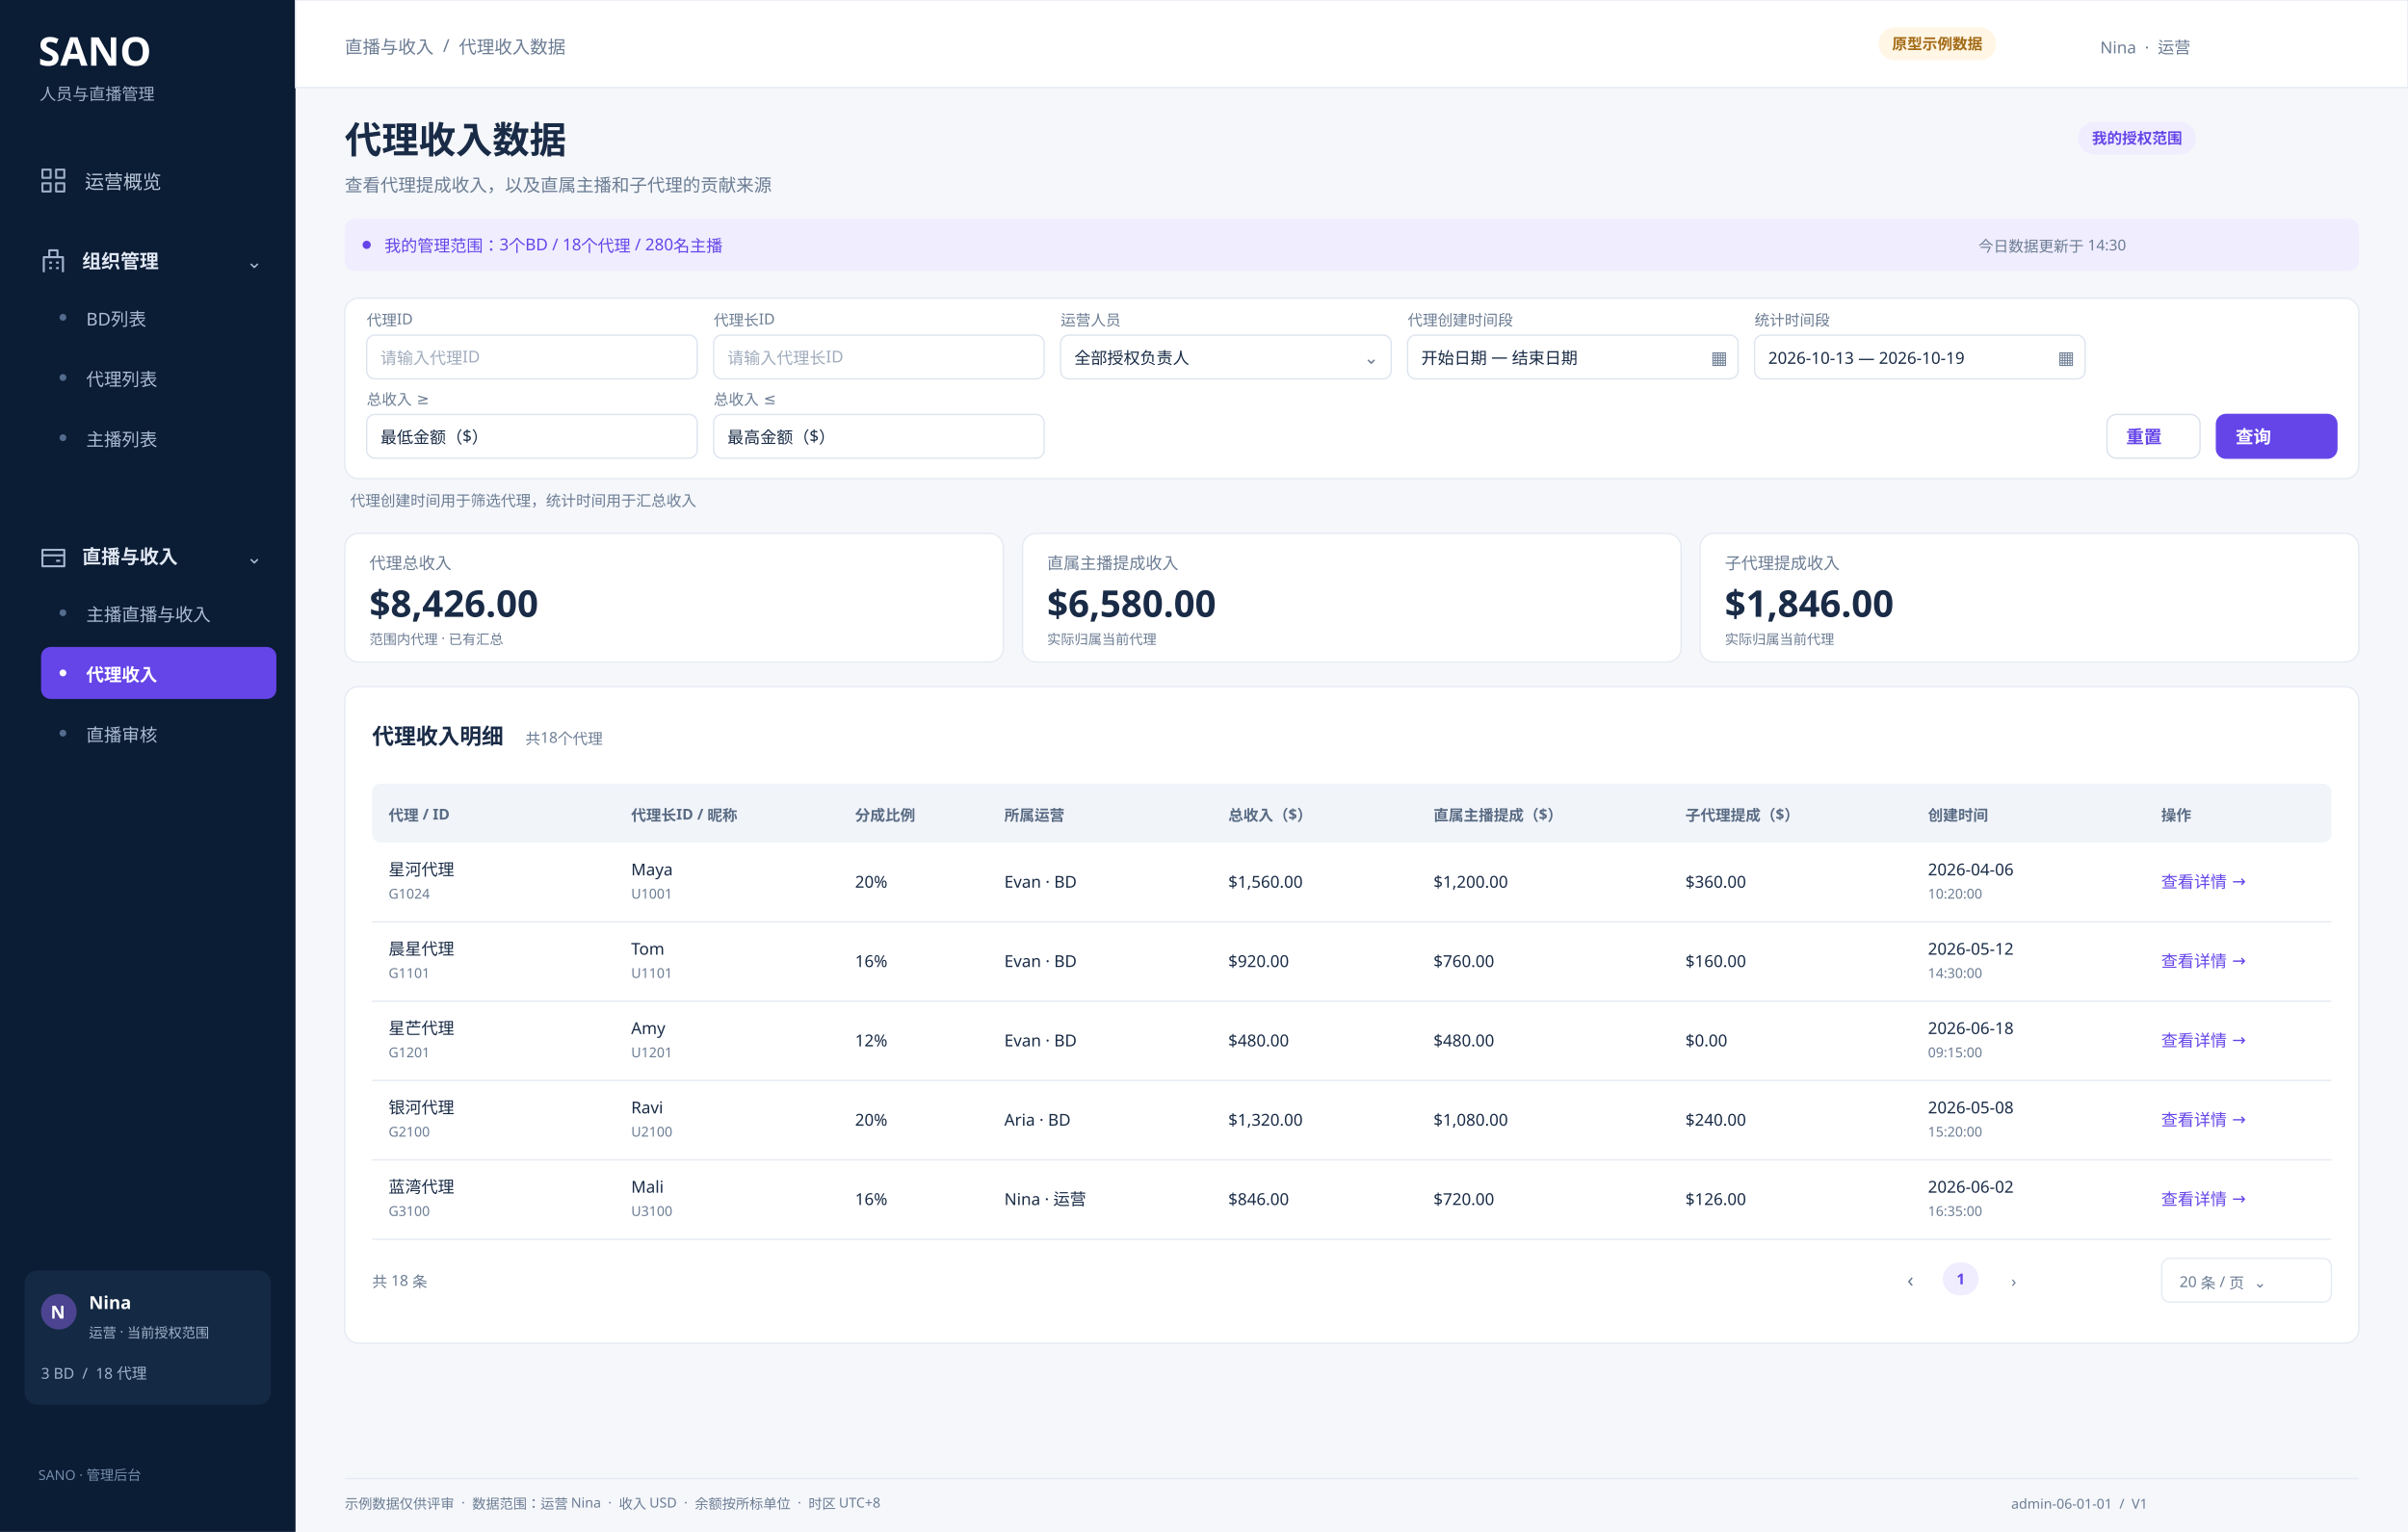
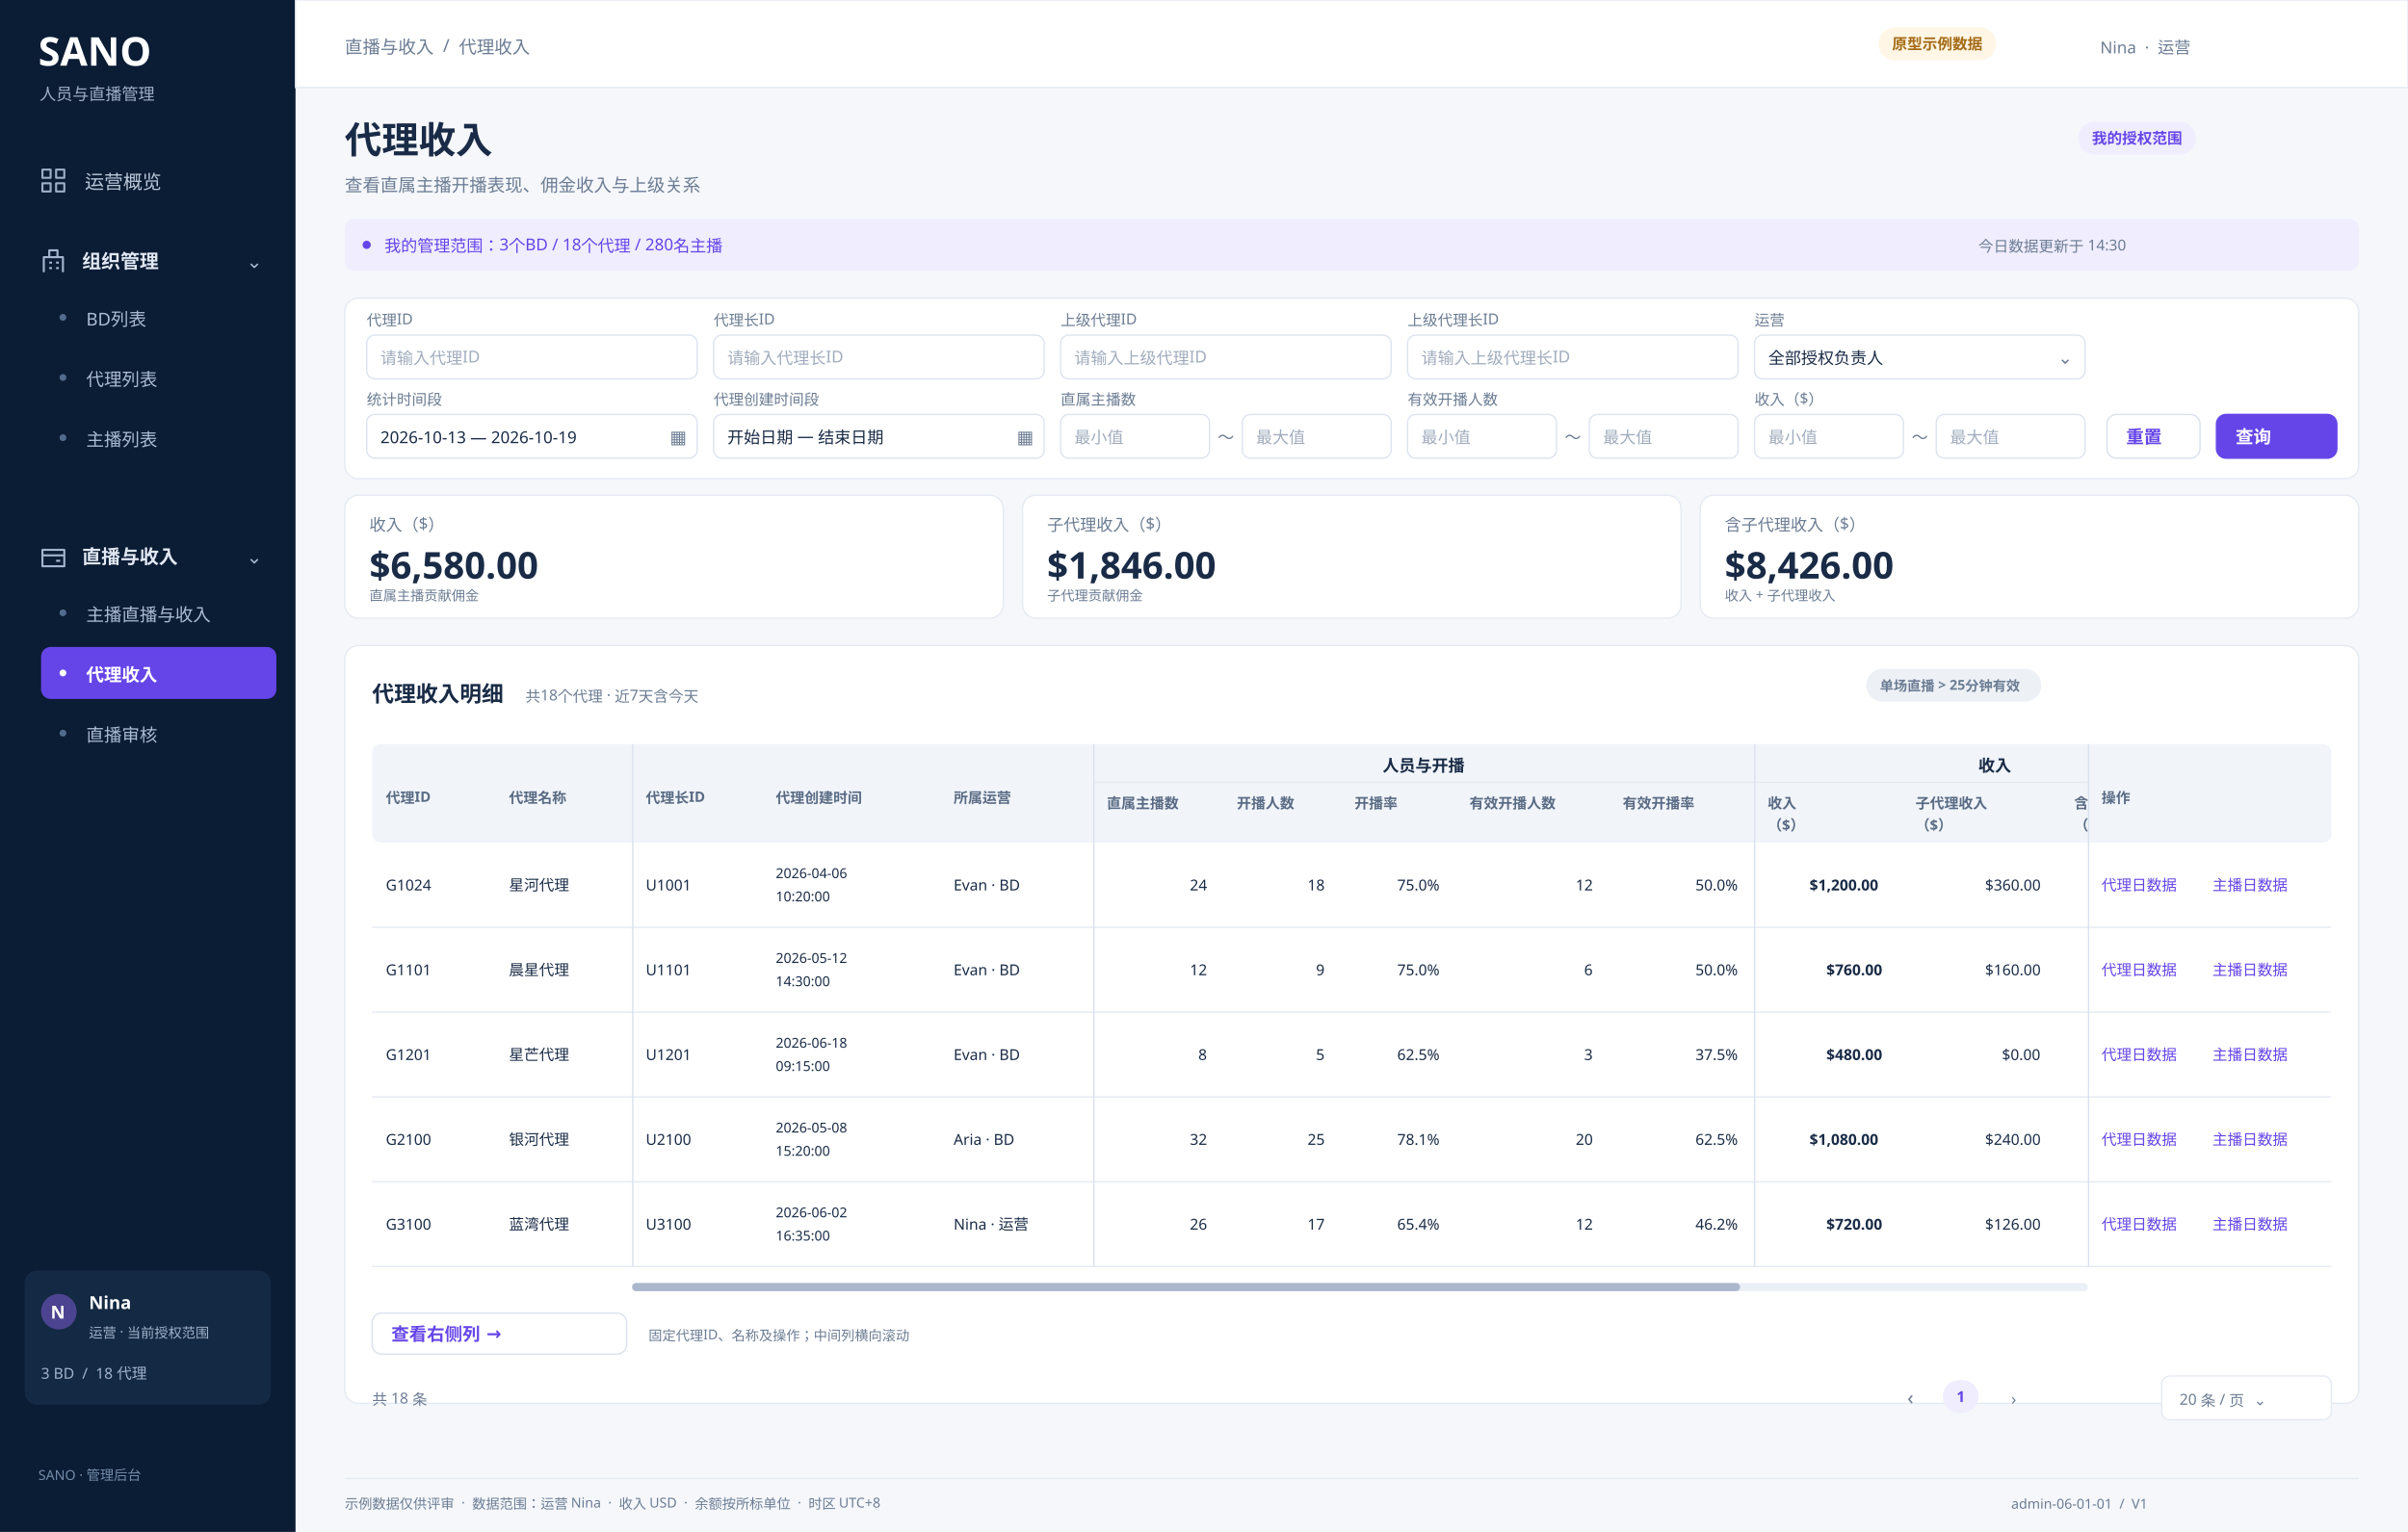
<svg xmlns="http://www.w3.org/2000/svg" width="1760" height="1120" viewBox="0 0 1760 1120">
  <style>text{font-family:"Microsoft YaHei","Segoe UI",sans-serif}a{cursor:pointer}</style>
  <rect x="0" y="0" width="1760" height="1120" rx="0" fill="#F5F7FB" stroke="none" />
  <rect x="0" y="0" width="216" height="1120" rx="0" fill="#0B1C35" stroke="none" />
  <text xml:space="preserve" x="28" y="48" font-size="29" fill="white" font-weight="750">SANO</text>
  <text xml:space="preserve" x="29" y="73" font-size="12" fill="#A0B0C7" font-weight="400">人员与直播管理</text>
  <a href="admin-01-01-01-我的运营概览.svg">
    <path d="M2 2h6v6H2z M12 2h6v6h-6z M2 12h6v6H2z M12 12h6v6h-6z" transform="translate(29,122)" fill="none" stroke="#9CAEC6" stroke-width="1.5" stroke-linejoin="round" />
    <text xml:space="preserve" x="62" y="138" font-size="14" fill="#BBC8D9" font-weight="400">运营概览</text>
  </a>
  <path d="M3 18V7h14v11 M7 7V2h6v5 M7 11h2 M12 11h2 M7 15h2 M12 15h2" transform="translate(29,181)" fill="none" stroke="#A4B6CF" stroke-width="1.5" stroke-linejoin="round" />
  <text xml:space="preserve" x="60" y="196" font-size="14" fill="#E1E8F3" font-weight="600">组织管理</text>
  <text xml:space="preserve" x="180" y="196" font-size="14" fill="#A4B6CF" font-weight="400">⌄</text>
  <a href="admin-02-01-01-BD列表.svg">
    <circle cx="46" cy="232" r="2.5" fill="#536C8D" />
    <text xml:space="preserve" x="63" y="238" font-size="13" fill="#AABDD3" font-weight="400">BD列表</text>
  </a>
  <a href="admin-03-01-01-代理树形列表.svg">
    <circle cx="46" cy="276" r="2.5" fill="#536C8D" />
    <text xml:space="preserve" x="63" y="282" font-size="13" fill="#AABDD3" font-weight="400">代理列表</text>
  </a>
  <a href="admin-04-01-01-主播列表.svg">
    <circle cx="46" cy="320" r="2.5" fill="#536C8D" />
    <text xml:space="preserve" x="63" y="326" font-size="13" fill="#AABDD3" font-weight="400">主播列表</text>
  </a>
  <path d="M2 5h16v12H2z M2 9h16 M12 13h3" transform="translate(29,397)" fill="none" stroke="#A4B6CF" stroke-width="1.5" stroke-linejoin="round" />
  <text xml:space="preserve" x="60" y="412" font-size="14" fill="#E1E8F3" font-weight="600">直播与收入</text>
  <text xml:space="preserve" x="180" y="412" font-size="14" fill="#A4B6CF" font-weight="400">⌄</text>
  <a href="admin-05-01-01-主播直播与收入.svg">
    <circle cx="46" cy="448" r="2.5" fill="#536C8D" />
    <text xml:space="preserve" x="63" y="454" font-size="13" fill="#AABDD3" font-weight="400">主播直播与收入</text>
  </a>
  <a href="admin-06-01-01-代理收入数据.svg">
    <rect x="30" y="473" width="172" height="38" rx="7" fill="#6545E8" stroke="none" />
    <circle cx="46" cy="492" r="2.5" fill="white" />
    <text xml:space="preserve" x="63" y="498" font-size="13" fill="white" font-weight="600">代理收入</text>
  </a>
  <a href="admin-08-01-01-当前直播间列表.svg">
    <circle cx="46" cy="536" r="2.5" fill="#536C8D" />
    <text xml:space="preserve" x="63" y="542" font-size="13" fill="#AABDD3" font-weight="400">直播审核</text>
  </a>
  <rect x="18" y="929" width="180" height="98" rx="9" fill="#142943" stroke="none" />
  <circle cx="43" cy="959" r="13" fill="#4C4490" />
  <text xml:space="preserve" x="37" y="964" font-size="13" fill="white" font-weight="600">N</text>
  <text xml:space="preserve" x="65" y="957" font-size="13" fill="white" font-weight="600">Nina</text>
  <text xml:space="preserve" x="65" y="978" font-size="10" fill="#A1B2CB" font-weight="400">运营 · 当前授权范围</text>
  <text xml:space="preserve" x="30" y="1008" font-size="11" fill="#A1B2CB" font-weight="400">3 BD  /  18 代理</text>
  <text xml:space="preserve" x="28" y="1082" font-size="10" fill="#738CA9" font-weight="400">SANO · 管理后台</text>
  <rect x="216" y="0" width="1544" height="64" rx="0" fill="white" stroke="#E5EAF2" />
-   <text xml:space="preserve" x="252" y="39" font-size="13" fill="#6B7C93" font-weight="400">直播与收入  /  代理收入数据</text>
+   <text xml:space="preserve" x="252" y="39" font-size="13" fill="#6B7C93" font-weight="400">直播与收入  /  代理收入</text>
  <rect x="1373" y="20" width="86" height="24" rx="12" fill="#FFF6E5" stroke="none" />
  <text xml:space="preserve" x="1383" y="36" font-size="11" fill="#A46B16" font-weight="550">原型示例数据</text>
  <text xml:space="preserve" x="1535" y="39" font-size="12" fill="#6B7C93" font-weight="400">Nina  ·  运营</text>
-   <text xml:space="preserve" x="252" y="112" font-size="27" fill="#192B46" font-weight="700">代理收入数据</text>
-   <text xml:space="preserve" x="252" y="140" font-size="13" fill="#6B7C93" font-weight="400">查看代理提成收入，以及直属主播和子代理的贡献来源</text>
+   <text xml:space="preserve" x="252" y="112" font-size="27" fill="#192B46" font-weight="700">代理收入</text>
+   <text xml:space="preserve" x="252" y="140" font-size="13" fill="#6B7C93" font-weight="400">查看直属主播开播表现、佣金收入与上级关系</text>
  <rect x="1519" y="89" width="86" height="24" rx="12" fill="#F0EDFF" stroke="none" />
  <text xml:space="preserve" x="1529" y="105" font-size="11" fill="#6545E8" font-weight="550">我的授权范围</text>
  <path d="M252 1081H1724" transform="" stroke="#E5EAF2" fill="none" />
  <text xml:space="preserve" x="252" y="1103" font-size="10" fill="#6B7C93" font-weight="400">示例数据仅供评审  ·  数据范围：运营 Nina  ·  收入 USD  ·  余额按所标单位  ·  时区 UTC+8</text>
  <text xml:space="preserve" x="1470" y="1103" font-size="10" fill="#6B7C93" font-weight="400">admin-06-01-01  /  V1</text>
  <rect x="252" y="160" width="1472" height="38" rx="7" fill="#F0EDFF" stroke="none" />
  <circle cx="268" cy="179" r="3" fill="#6545E8" />
  <text xml:space="preserve" x="281" y="184" font-size="12" fill="#6545E8" font-weight="400">我的管理范围：3个BD / 18个代理 / 280名主播</text>
  <text xml:space="preserve" x="1446" y="184" font-size="11" fill="#6B7C93" font-weight="400">今日数据更新于 14:30</text>
  <rect x="252" y="218" width="1472" height="132" rx="10" fill="white" stroke="#E5EAF2" />
  <text xml:space="preserve" x="268" y="238" font-size="11" fill="#6B7C93" font-weight="500">代理ID</text>
  <rect x="268" y="245" width="241.6" height="32" rx="6" fill="white" stroke="#DDE4EF" />
  <text xml:space="preserve" x="278" y="266" font-size="12" fill="#A0ACBD" font-weight="400">请输入代理ID</text>
  <text xml:space="preserve" x="521.6" y="238" font-size="11" fill="#6B7C93" font-weight="500">代理长ID</text>
  <rect x="521.6" y="245" width="241.6" height="32" rx="6" fill="white" stroke="#DDE4EF" />
  <text xml:space="preserve" x="531.6" y="266" font-size="12" fill="#A0ACBD" font-weight="400">请输入代理长ID</text>
-   <text xml:space="preserve" x="775.2" y="238" font-size="11" fill="#6B7C93" font-weight="500">运营人员</text>
+   <text xml:space="preserve" x="775.2" y="238" font-size="11" fill="#6B7C93" font-weight="500">上级代理ID</text>
  <rect x="775.2" y="245" width="241.6" height="32" rx="6" fill="white" stroke="#DDE4EF" />
-   <text xml:space="preserve" x="785.2" y="266" font-size="12" fill="#192B46" font-weight="400">全部授权负责人</text>
-   <text xml:space="preserve" x="996.8" y="266" font-size="13" fill="#6B7C93" font-weight="400">⌄</text>
-   <text xml:space="preserve" x="1028.8" y="238" font-size="11" fill="#6B7C93" font-weight="500">代理创建时间段</text>
+   <text xml:space="preserve" x="785.2" y="266" font-size="12" fill="#A0ACBD" font-weight="400">请输入上级代理ID</text>
+   <text xml:space="preserve" x="1028.8" y="238" font-size="11" fill="#6B7C93" font-weight="500">上级代理长ID</text>
  <rect x="1028.8" y="245" width="241.6" height="32" rx="6" fill="white" stroke="#DDE4EF" />
-   <text xml:space="preserve" x="1038.8" y="266" font-size="12" fill="#192B46" font-weight="400">开始日期 — 结束日期</text>
-   <text xml:space="preserve" x="1250.4" y="266" font-size="13" fill="#6B7C93" font-weight="400">▦</text>
-   <text xml:space="preserve" x="1282.4" y="238" font-size="11" fill="#6B7C93" font-weight="500">统计时间段</text>
+   <text xml:space="preserve" x="1038.8" y="266" font-size="12" fill="#A0ACBD" font-weight="400">请输入上级代理长ID</text>
+   <text xml:space="preserve" x="1282.4" y="238" font-size="11" fill="#6B7C93" font-weight="500">运营</text>
  <rect x="1282.4" y="245" width="241.6" height="32" rx="6" fill="white" stroke="#DDE4EF" />
-   <text xml:space="preserve" x="1292.4" y="266" font-size="12" fill="#192B46" font-weight="400">2026-10-13 — 2026-10-19</text>
-   <text xml:space="preserve" x="1504" y="266" font-size="13" fill="#6B7C93" font-weight="400">▦</text>
-   <text xml:space="preserve" x="268" y="296" font-size="11" fill="#6B7C93" font-weight="500">总收入 ≥</text>
+   <text xml:space="preserve" x="1292.4" y="266" font-size="12" fill="#192B46" font-weight="400">全部授权负责人</text>
+   <text xml:space="preserve" x="1504" y="266" font-size="13" fill="#6B7C93" font-weight="400">⌄</text>
+   <text xml:space="preserve" x="268" y="296" font-size="11" fill="#6B7C93" font-weight="500">统计时间段</text>
  <rect x="268" y="303" width="241.6" height="32" rx="6" fill="white" stroke="#DDE4EF" />
-   <text xml:space="preserve" x="278" y="324" font-size="12" fill="#192B46" font-weight="400">最低金额（$）</text>
-   <text xml:space="preserve" x="521.6" y="296" font-size="11" fill="#6B7C93" font-weight="500">总收入 ≤</text>
+   <text xml:space="preserve" x="278" y="324" font-size="12" fill="#192B46" font-weight="400">2026-10-13 — 2026-10-19</text>
+   <text xml:space="preserve" x="489.6" y="324" font-size="13" fill="#6B7C93" font-weight="400">▦</text>
+   <text xml:space="preserve" x="521.6" y="296" font-size="11" fill="#6B7C93" font-weight="500">代理创建时间段</text>
  <rect x="521.6" y="303" width="241.6" height="32" rx="6" fill="white" stroke="#DDE4EF" />
-   <text xml:space="preserve" x="531.6" y="324" font-size="12" fill="#192B46" font-weight="400">最高金额（$）</text>
+   <text xml:space="preserve" x="531.6" y="324" font-size="12" fill="#192B46" font-weight="400">开始日期 — 结束日期</text>
+   <text xml:space="preserve" x="743.2" y="324" font-size="13" fill="#6B7C93" font-weight="400">▦</text>
+   <text xml:space="preserve" x="775.2" y="296" font-size="11" fill="#6B7C93" font-weight="500">直属主播数</text>
+   <rect x="775.2" y="303" width="108.8" height="32" rx="6" fill="white" stroke="#DDE4EF" />
+   <rect x="908" y="303" width="108.8" height="32" rx="6" fill="white" stroke="#DDE4EF" />
+   <text xml:space="preserve" x="785.2" y="324" font-size="12" fill="#A0ACBD" font-weight="400">最小值</text>
+   <text xml:space="preserve" x="918" y="324" font-size="12" fill="#A0ACBD" font-weight="400">最大值</text>
+   <text xml:space="preserve" x="890" y="324" font-size="12" fill="#6B7C93" font-weight="400">～</text>
+   <text xml:space="preserve" x="1028.8" y="296" font-size="11" fill="#6B7C93" font-weight="500">有效开播人数</text>
+   <rect x="1028.8" y="303" width="108.8" height="32" rx="6" fill="white" stroke="#DDE4EF" />
+   <rect x="1161.6" y="303" width="108.8" height="32" rx="6" fill="white" stroke="#DDE4EF" />
+   <text xml:space="preserve" x="1038.8" y="324" font-size="12" fill="#A0ACBD" font-weight="400">最小值</text>
+   <text xml:space="preserve" x="1171.6" y="324" font-size="12" fill="#A0ACBD" font-weight="400">最大值</text>
+   <text xml:space="preserve" x="1143.6" y="324" font-size="12" fill="#6B7C93" font-weight="400">～</text>
+   <text xml:space="preserve" x="1282.4" y="296" font-size="11" fill="#6B7C93" font-weight="500">收入（$）</text>
+   <rect x="1282.4" y="303" width="108.8" height="32" rx="6" fill="white" stroke="#DDE4EF" />
+   <rect x="1415.2" y="303" width="108.8" height="32" rx="6" fill="white" stroke="#DDE4EF" />
+   <text xml:space="preserve" x="1292.4" y="324" font-size="12" fill="#A0ACBD" font-weight="400">最小值</text>
+   <text xml:space="preserve" x="1425.2" y="324" font-size="12" fill="#A0ACBD" font-weight="400">最大值</text>
+   <text xml:space="preserve" x="1397.2" y="324" font-size="12" fill="#6B7C93" font-weight="400">～</text>
  <rect x="1540" y="303" width="68" height="32" rx="7" fill="white" stroke="#DAE1ED" />
  <text xml:space="preserve" x="1554" y="324" font-size="13" fill="#6545E8" font-weight="550">重置</text>
  <rect x="1620" y="303" width="88" height="32" rx="7" fill="#6545E8" stroke="#6545E8" />
  <text xml:space="preserve" x="1634" y="324" font-size="13" fill="white" font-weight="550">查询</text>
-   <text xml:space="preserve" x="256" y="370" font-size="11" fill="#6B7C93" font-weight="400">代理创建时间用于筛选代理，统计时间用于汇总收入</text>
-   <rect x="252" y="390" width="481.333" height="94" rx="10" fill="white" stroke="#E5EAF2" />
-   <text xml:space="preserve" x="270" y="416" font-size="12" fill="#6B7C93" font-weight="400">代理总收入</text>
-   <text xml:space="preserve" x="270" y="451" font-size="27" fill="#192B46" font-weight="650">$8,426.00</text>
-   <text xml:space="preserve" x="270" y="471" font-size="10" fill="#6B7C93" font-weight="400">范围内代理 · 已有汇总</text>
-   <rect x="747.333" y="390" width="481.333" height="94" rx="10" fill="white" stroke="#E5EAF2" />
-   <text xml:space="preserve" x="765.333" y="416" font-size="12" fill="#6B7C93" font-weight="400">直属主播提成收入</text>
-   <text xml:space="preserve" x="765.333" y="451" font-size="27" fill="#192B46" font-weight="650">$6,580.00</text>
-   <text xml:space="preserve" x="765.333" y="471" font-size="10" fill="#6B7C93" font-weight="400">实际归属当前代理</text>
-   <rect x="1242.667" y="390" width="481.333" height="94" rx="10" fill="white" stroke="#E5EAF2" />
-   <text xml:space="preserve" x="1260.667" y="416" font-size="12" fill="#6B7C93" font-weight="400">子代理提成收入</text>
-   <text xml:space="preserve" x="1260.667" y="451" font-size="27" fill="#192B46" font-weight="650">$1,846.00</text>
-   <text xml:space="preserve" x="1260.667" y="471" font-size="10" fill="#6B7C93" font-weight="400">实际归属当前代理</text>
-   <rect x="252" y="502" width="1472" height="480" rx="10" fill="white" stroke="#E5EAF2" />
-   <text xml:space="preserve" x="272" y="544" font-size="16" fill="#192B46" font-weight="650">代理收入明细</text>
-   <text xml:space="preserve" x="384" y="544" font-size="11" fill="#6B7C93" font-weight="400">共18个代理</text>
-   <rect x="272" y="573" width="1432" height="43" rx="6" fill="#F1F4F9" stroke="none" />
-   <text xml:space="preserve" x="284" y="600" font-size="11" fill="#596B84" font-weight="600">代理 / ID</text>
-   <text xml:space="preserve" x="461.295" y="600" font-size="11" fill="#596B84" font-weight="600">代理长ID / 昵称</text>
-   <text xml:space="preserve" x="624.952" y="600" font-size="11" fill="#596B84" font-weight="600">分成比例</text>
-   <text xml:space="preserve" x="734.057" y="600" font-size="11" fill="#596B84" font-weight="600">所属运营</text>
-   <text xml:space="preserve" x="897.714" y="600" font-size="11" fill="#596B84" font-weight="600">总收入（$）</text>
-   <text xml:space="preserve" x="1047.733" y="600" font-size="11" fill="#596B84" font-weight="600">直属主播提成（$）</text>
-   <text xml:space="preserve" x="1231.848" y="600" font-size="11" fill="#596B84" font-weight="600">子代理提成（$）</text>
-   <text xml:space="preserve" x="1409.143" y="600" font-size="11" fill="#596B84" font-weight="600">创建时间</text>
-   <text xml:space="preserve" x="1579.619" y="600" font-size="11" fill="#596B84" font-weight="600">操作</text>
-   <path d="M272 674H1704" transform="" stroke="#E5EAF2" fill="none" />
-   <text xml:space="preserve" x="284" y="640" font-size="12" fill="#192B46" font-weight="400">星河代理</text>
-   <text xml:space="preserve" x="284" y="657" font-size="10" fill="#6B7C93" font-weight="400">G1024</text>
-   <text xml:space="preserve" x="461.295" y="640" font-size="12" fill="#192B46" font-weight="400">Maya</text>
-   <text xml:space="preserve" x="461.295" y="657" font-size="10" fill="#6B7C93" font-weight="400">U1001</text>
-   <text xml:space="preserve" x="624.952" y="649" font-size="12" fill="#192B46" font-weight="400">20%</text>
-   <text xml:space="preserve" x="734.057" y="649" font-size="12" fill="#192B46" font-weight="400">Evan · BD</text>
-   <text xml:space="preserve" x="897.714" y="649" font-size="12" fill="#192B46" font-weight="400">$1,560.00</text>
-   <text xml:space="preserve" x="1047.733" y="649" font-size="12" fill="#192B46" font-weight="400">$1,200.00</text>
-   <text xml:space="preserve" x="1231.848" y="649" font-size="12" fill="#192B46" font-weight="400">$360.00</text>
-   <text xml:space="preserve" x="1409.143" y="640" font-size="12" fill="#192B46" font-weight="400">2026-04-06</text>
-   <text xml:space="preserve" x="1409.143" y="657" font-size="10" fill="#6B7C93" font-weight="400">10:20:00</text>
-   <a href="admin-06-01-02-代理收入抽屉-每日汇总.svg">
-     <text xml:space="preserve" x="1579.619" y="649" font-size="12" fill="#6545E8" font-weight="400">查看详情 →</text>
-   </a>
-   <path d="M272 732H1704" transform="" stroke="#E5EAF2" fill="none" />
-   <text xml:space="preserve" x="284" y="698" font-size="12" fill="#192B46" font-weight="400">晨星代理</text>
-   <text xml:space="preserve" x="284" y="715" font-size="10" fill="#6B7C93" font-weight="400">G1101</text>
-   <text xml:space="preserve" x="461.295" y="698" font-size="12" fill="#192B46" font-weight="400">Tom</text>
-   <text xml:space="preserve" x="461.295" y="715" font-size="10" fill="#6B7C93" font-weight="400">U1101</text>
-   <text xml:space="preserve" x="624.952" y="707" font-size="12" fill="#192B46" font-weight="400">16%</text>
-   <text xml:space="preserve" x="734.057" y="707" font-size="12" fill="#192B46" font-weight="400">Evan · BD</text>
-   <text xml:space="preserve" x="897.714" y="707" font-size="12" fill="#192B46" font-weight="400">$920.00</text>
-   <text xml:space="preserve" x="1047.733" y="707" font-size="12" fill="#192B46" font-weight="400">$760.00</text>
-   <text xml:space="preserve" x="1231.848" y="707" font-size="12" fill="#192B46" font-weight="400">$160.00</text>
-   <text xml:space="preserve" x="1409.143" y="698" font-size="12" fill="#192B46" font-weight="400">2026-05-12</text>
-   <text xml:space="preserve" x="1409.143" y="715" font-size="10" fill="#6B7C93" font-weight="400">14:30:00</text>
-   <a href="admin-06-01-02-代理收入抽屉-每日汇总.svg">
-     <text xml:space="preserve" x="1579.619" y="707" font-size="12" fill="#6545E8" font-weight="400">查看详情 →</text>
-   </a>
-   <path d="M272 790H1704" transform="" stroke="#E5EAF2" fill="none" />
-   <text xml:space="preserve" x="284" y="756" font-size="12" fill="#192B46" font-weight="400">星芒代理</text>
-   <text xml:space="preserve" x="284" y="773" font-size="10" fill="#6B7C93" font-weight="400">G1201</text>
-   <text xml:space="preserve" x="461.295" y="756" font-size="12" fill="#192B46" font-weight="400">Amy</text>
-   <text xml:space="preserve" x="461.295" y="773" font-size="10" fill="#6B7C93" font-weight="400">U1201</text>
-   <text xml:space="preserve" x="624.952" y="765" font-size="12" fill="#192B46" font-weight="400">12%</text>
-   <text xml:space="preserve" x="734.057" y="765" font-size="12" fill="#192B46" font-weight="400">Evan · BD</text>
-   <text xml:space="preserve" x="897.714" y="765" font-size="12" fill="#192B46" font-weight="400">$480.00</text>
-   <text xml:space="preserve" x="1047.733" y="765" font-size="12" fill="#192B46" font-weight="400">$480.00</text>
-   <text xml:space="preserve" x="1231.848" y="765" font-size="12" fill="#192B46" font-weight="400">$0.00</text>
-   <text xml:space="preserve" x="1409.143" y="756" font-size="12" fill="#192B46" font-weight="400">2026-06-18</text>
-   <text xml:space="preserve" x="1409.143" y="773" font-size="10" fill="#6B7C93" font-weight="400">09:15:00</text>
-   <a href="admin-06-01-02-代理收入抽屉-每日汇总.svg">
-     <text xml:space="preserve" x="1579.619" y="765" font-size="12" fill="#6545E8" font-weight="400">查看详情 →</text>
-   </a>
-   <path d="M272 848H1704" transform="" stroke="#E5EAF2" fill="none" />
-   <text xml:space="preserve" x="284" y="814" font-size="12" fill="#192B46" font-weight="400">银河代理</text>
-   <text xml:space="preserve" x="284" y="831" font-size="10" fill="#6B7C93" font-weight="400">G2100</text>
-   <text xml:space="preserve" x="461.295" y="814" font-size="12" fill="#192B46" font-weight="400">Ravi</text>
-   <text xml:space="preserve" x="461.295" y="831" font-size="10" fill="#6B7C93" font-weight="400">U2100</text>
-   <text xml:space="preserve" x="624.952" y="823" font-size="12" fill="#192B46" font-weight="400">20%</text>
-   <text xml:space="preserve" x="734.057" y="823" font-size="12" fill="#192B46" font-weight="400">Aria · BD</text>
-   <text xml:space="preserve" x="897.714" y="823" font-size="12" fill="#192B46" font-weight="400">$1,320.00</text>
-   <text xml:space="preserve" x="1047.733" y="823" font-size="12" fill="#192B46" font-weight="400">$1,080.00</text>
-   <text xml:space="preserve" x="1231.848" y="823" font-size="12" fill="#192B46" font-weight="400">$240.00</text>
-   <text xml:space="preserve" x="1409.143" y="814" font-size="12" fill="#192B46" font-weight="400">2026-05-08</text>
-   <text xml:space="preserve" x="1409.143" y="831" font-size="10" fill="#6B7C93" font-weight="400">15:20:00</text>
-   <a href="admin-06-01-02-代理收入抽屉-每日汇总.svg">
-     <text xml:space="preserve" x="1579.619" y="823" font-size="12" fill="#6545E8" font-weight="400">查看详情 →</text>
-   </a>
-   <path d="M272 906H1704" transform="" stroke="#E5EAF2" fill="none" />
-   <text xml:space="preserve" x="284" y="872" font-size="12" fill="#192B46" font-weight="400">蓝湾代理</text>
-   <text xml:space="preserve" x="284" y="889" font-size="10" fill="#6B7C93" font-weight="400">G3100</text>
-   <text xml:space="preserve" x="461.295" y="872" font-size="12" fill="#192B46" font-weight="400">Mali</text>
-   <text xml:space="preserve" x="461.295" y="889" font-size="10" fill="#6B7C93" font-weight="400">U3100</text>
-   <text xml:space="preserve" x="624.952" y="881" font-size="12" fill="#192B46" font-weight="400">16%</text>
-   <text xml:space="preserve" x="734.057" y="881" font-size="12" fill="#192B46" font-weight="400">Nina · 运营</text>
-   <text xml:space="preserve" x="897.714" y="881" font-size="12" fill="#192B46" font-weight="400">$846.00</text>
-   <text xml:space="preserve" x="1047.733" y="881" font-size="12" fill="#192B46" font-weight="400">$720.00</text>
-   <text xml:space="preserve" x="1231.848" y="881" font-size="12" fill="#192B46" font-weight="400">$126.00</text>
-   <text xml:space="preserve" x="1409.143" y="872" font-size="12" fill="#192B46" font-weight="400">2026-06-02</text>
-   <text xml:space="preserve" x="1409.143" y="889" font-size="10" fill="#6B7C93" font-weight="400">16:35:00</text>
-   <a href="admin-06-01-02-代理收入抽屉-每日汇总.svg">
-     <text xml:space="preserve" x="1579.619" y="881" font-size="12" fill="#6545E8" font-weight="400">查看详情 →</text>
-   </a>
-   <text xml:space="preserve" x="272" y="941" font-size="11" fill="#6B7C93" font-weight="400">共 18 条</text>
-   <text xml:space="preserve" x="1394" y="941" font-size="15" fill="#6B7C93" font-weight="400">‹</text>
-   <rect x="1420" y="923" width="26.16" height="24" rx="12" fill="#F0EDFF" stroke="none" />
-   <text xml:space="preserve" x="1430" y="939" font-size="11" fill="#6545E8" font-weight="550">1</text>
-   <text xml:space="preserve" x="1470" y="941" font-size="12" fill="#6B7C93" font-weight="400">›</text>
-   <rect x="1580" y="920" width="124" height="32" rx="6" fill="white" stroke="#E5EAF2" />
-   <text xml:space="preserve" x="1593" y="941" font-size="11" fill="#6B7C93" font-weight="400">20 条 / 页  ⌄</text>
+   <rect x="252" y="362" width="481.333" height="90" rx="10" fill="white" stroke="#E5EAF2" />
+   <text xml:space="preserve" x="270" y="388" font-size="12" fill="#6B7C93" font-weight="400">收入（$）</text>
+   <text xml:space="preserve" x="270" y="423" font-size="27" fill="#192B46" font-weight="650">$6,580.00</text>
+   <text xml:space="preserve" x="270" y="439" font-size="10" fill="#6B7C93" font-weight="400">直属主播贡献佣金</text>
+   <rect x="747.333" y="362" width="481.333" height="90" rx="10" fill="white" stroke="#E5EAF2" />
+   <text xml:space="preserve" x="765.333" y="388" font-size="12" fill="#6B7C93" font-weight="400">子代理收入（$）</text>
+   <text xml:space="preserve" x="765.333" y="423" font-size="27" fill="#192B46" font-weight="650">$1,846.00</text>
+   <text xml:space="preserve" x="765.333" y="439" font-size="10" fill="#6B7C93" font-weight="400">子代理贡献佣金</text>
+   <rect x="1242.667" y="362" width="481.333" height="90" rx="10" fill="white" stroke="#E5EAF2" />
+   <text xml:space="preserve" x="1260.667" y="388" font-size="12" fill="#6B7C93" font-weight="400">含子代理收入（$）</text>
+   <text xml:space="preserve" x="1260.667" y="423" font-size="27" fill="#192B46" font-weight="650">$8,426.00</text>
+   <text xml:space="preserve" x="1260.667" y="439" font-size="10" fill="#6B7C93" font-weight="400">收入 + 子代理收入</text>
+   <rect x="252" y="472" width="1472" height="554" rx="10" fill="white" stroke="#E5EAF2" />
+   <text xml:space="preserve" x="272" y="513" font-size="16" fill="#192B46" font-weight="650">代理收入明细</text>
+   <text xml:space="preserve" x="384" y="513" font-size="11" fill="#6B7C93" font-weight="400">共18个代理 · 近7天含今天</text>
+   <rect x="1364" y="489" width="128" height="24" rx="12" fill="#EDF1F6" stroke="none" />
+   <text xml:space="preserve" x="1374" y="505" font-size="10" fill="#6B7C93" font-weight="550">单场直播 &gt; 25分钟有效</text>
+   <rect x="272" y="544" width="1432" height="72" rx="6" fill="#F1F4F9" stroke="none" />
+   <path d="M272 678H1704" transform="" stroke="#E5EAF2" fill="none" />
+   <path d="M272 740H1704" transform="" stroke="#E5EAF2" fill="none" />
+   <path d="M272 802H1704" transform="" stroke="#E5EAF2" fill="none" />
+   <path d="M272 864H1704" transform="" stroke="#E5EAF2" fill="none" />
+   <path d="M272 926H1704" transform="" stroke="#E5EAF2" fill="none" />
+   <text xml:space="preserve" x="282" y="587" font-size="10.5" fill="#596B84" font-weight="600">代理ID</text>
+   <text xml:space="preserve" x="282" y="651" font-size="11" fill="#192B46" font-weight="400">G1024</text>
+   <text xml:space="preserve" x="282" y="713" font-size="11" fill="#192B46" font-weight="400">G1101</text>
+   <text xml:space="preserve" x="282" y="775" font-size="11" fill="#192B46" font-weight="400">G1201</text>
+   <text xml:space="preserve" x="282" y="837" font-size="11" fill="#192B46" font-weight="400">G2100</text>
+   <text xml:space="preserve" x="282" y="899" font-size="11" fill="#192B46" font-weight="400">G3100</text>
+   <text xml:space="preserve" x="372" y="587" font-size="10.5" fill="#596B84" font-weight="600">代理名称</text>
+   <text xml:space="preserve" x="372" y="651" font-size="11" fill="#192B46" font-weight="400">星河代理</text>
+   <text xml:space="preserve" x="372" y="713" font-size="11" fill="#192B46" font-weight="400">晨星代理</text>
+   <text xml:space="preserve" x="372" y="775" font-size="11" fill="#192B46" font-weight="400">星芒代理</text>
+   <text xml:space="preserve" x="372" y="837" font-size="11" fill="#192B46" font-weight="400">银河代理</text>
+   <text xml:space="preserve" x="372" y="899" font-size="11" fill="#192B46" font-weight="400">蓝湾代理</text>
+   <defs>
+     <clipPath id="agency-12-544">
+       <rect x="462" y="544" width="1064" height="382" />
+     </clipPath>
+   </defs>
+   <g clip-path="url(#agency-12-544)">
+     <text xml:space="preserve" x="1010.5" y="564" font-size="12" fill="#192B46" font-weight="600">人员与开播</text>
+     <path d="M799 572H1282" transform="" stroke="#E5EAF2" fill="none" />
+     <rect x="799" y="544" width="1" height="382" rx="0" fill="#DAE2EF" stroke="none" />
+     <text xml:space="preserve" x="1446" y="564" font-size="12" fill="#192B46" font-weight="600">收入</text>
+     <path d="M1282 572H1634" transform="" stroke="#E5EAF2" fill="none" />
+     <rect x="1282" y="544" width="1" height="382" rx="0" fill="#DAE2EF" stroke="none" />
+     <text xml:space="preserve" x="472" y="587" font-size="10.5" fill="#596B84" font-weight="600">代理长ID</text>
+     <text xml:space="preserve" x="472" y="651" font-size="11" fill="#192B46" font-weight="400">U1001</text>
+     <text xml:space="preserve" x="472" y="713" font-size="11" fill="#192B46" font-weight="400">U1101</text>
+     <text xml:space="preserve" x="472" y="775" font-size="11" fill="#192B46" font-weight="400">U1201</text>
+     <text xml:space="preserve" x="472" y="837" font-size="11" fill="#192B46" font-weight="400">U2100</text>
+     <text xml:space="preserve" x="472" y="899" font-size="11" fill="#192B46" font-weight="400">U3100</text>
+     <text xml:space="preserve" x="567" y="587" font-size="10.5" fill="#596B84" font-weight="600">代理创建时间</text>
+     <text xml:space="preserve" x="567" y="642" font-size="10" fill="#192B46" font-weight="400">2026-04-06</text>
+     <text xml:space="preserve" x="567" y="659" font-size="10" fill="#192B46" font-weight="400">10:20:00</text>
+     <text xml:space="preserve" x="567" y="704" font-size="10" fill="#192B46" font-weight="400">2026-05-12</text>
+     <text xml:space="preserve" x="567" y="721" font-size="10" fill="#192B46" font-weight="400">14:30:00</text>
+     <text xml:space="preserve" x="567" y="766" font-size="10" fill="#192B46" font-weight="400">2026-06-18</text>
+     <text xml:space="preserve" x="567" y="783" font-size="10" fill="#192B46" font-weight="400">09:15:00</text>
+     <text xml:space="preserve" x="567" y="828" font-size="10" fill="#192B46" font-weight="400">2026-05-08</text>
+     <text xml:space="preserve" x="567" y="845" font-size="10" fill="#192B46" font-weight="400">15:20:00</text>
+     <text xml:space="preserve" x="567" y="890" font-size="10" fill="#192B46" font-weight="400">2026-06-02</text>
+     <text xml:space="preserve" x="567" y="907" font-size="10" fill="#192B46" font-weight="400">16:35:00</text>
+     <text xml:space="preserve" x="697" y="587" font-size="10.5" fill="#596B84" font-weight="600">所属运营</text>
+     <text xml:space="preserve" x="697" y="651" font-size="11" fill="#192B46" font-weight="400">Evan · BD</text>
+     <text xml:space="preserve" x="697" y="713" font-size="11" fill="#192B46" font-weight="400">Evan · BD</text>
+     <text xml:space="preserve" x="697" y="775" font-size="11" fill="#192B46" font-weight="400">Evan · BD</text>
+     <text xml:space="preserve" x="697" y="837" font-size="11" fill="#192B46" font-weight="400">Aria · BD</text>
+     <text xml:space="preserve" x="697" y="899" font-size="11" fill="#192B46" font-weight="400">Nina · 运营</text>
+     <text xml:space="preserve" x="809" y="591" font-size="10.5" fill="#596B84" font-weight="600">直属主播数</text>
+     <text xml:space="preserve" x="869.68" y="651" font-size="11" fill="#192B46" font-weight="400">24</text>
+     <text xml:space="preserve" x="869.68" y="713" font-size="11" fill="#192B46" font-weight="400">12</text>
+     <text xml:space="preserve" x="875.84" y="775" font-size="11" fill="#192B46" font-weight="400">8</text>
+     <text xml:space="preserve" x="869.68" y="837" font-size="11" fill="#192B46" font-weight="400">32</text>
+     <text xml:space="preserve" x="869.68" y="899" font-size="11" fill="#192B46" font-weight="400">26</text>
+     <text xml:space="preserve" x="904" y="591" font-size="10.5" fill="#596B84" font-weight="600">开播人数</text>
+     <text xml:space="preserve" x="955.68" y="651" font-size="11" fill="#192B46" font-weight="400">18</text>
+     <text xml:space="preserve" x="961.84" y="713" font-size="11" fill="#192B46" font-weight="400">9</text>
+     <text xml:space="preserve" x="961.84" y="775" font-size="11" fill="#192B46" font-weight="400">5</text>
+     <text xml:space="preserve" x="955.68" y="837" font-size="11" fill="#192B46" font-weight="400">25</text>
+     <text xml:space="preserve" x="955.68" y="899" font-size="11" fill="#192B46" font-weight="400">17</text>
+     <text xml:space="preserve" x="990" y="591" font-size="10.5" fill="#596B84" font-weight="600">开播率</text>
+     <text xml:space="preserve" x="1021.2" y="651" font-size="11" fill="#192B46" font-weight="400">75.0%</text>
+     <text xml:space="preserve" x="1021.2" y="713" font-size="11" fill="#192B46" font-weight="400">75.0%</text>
+     <text xml:space="preserve" x="1021.2" y="775" font-size="11" fill="#192B46" font-weight="400">62.5%</text>
+     <text xml:space="preserve" x="1021.2" y="837" font-size="11" fill="#192B46" font-weight="400">78.1%</text>
+     <text xml:space="preserve" x="1021.2" y="899" font-size="11" fill="#192B46" font-weight="400">65.4%</text>
+     <text xml:space="preserve" x="1074" y="591" font-size="10.5" fill="#596B84" font-weight="600">有效开播人数</text>
+     <text xml:space="preserve" x="1151.68" y="651" font-size="11" fill="#192B46" font-weight="400">12</text>
+     <text xml:space="preserve" x="1157.84" y="713" font-size="11" fill="#192B46" font-weight="400">6</text>
+     <text xml:space="preserve" x="1157.84" y="775" font-size="11" fill="#192B46" font-weight="400">3</text>
+     <text xml:space="preserve" x="1151.68" y="837" font-size="11" fill="#192B46" font-weight="400">20</text>
+     <text xml:space="preserve" x="1151.68" y="899" font-size="11" fill="#192B46" font-weight="400">12</text>
+     <text xml:space="preserve" x="1186" y="591" font-size="10.5" fill="#596B84" font-weight="600">有效开播率</text>
+     <text xml:space="preserve" x="1239.2" y="651" font-size="11" fill="#192B46" font-weight="400">50.0%</text>
+     <text xml:space="preserve" x="1239.2" y="713" font-size="11" fill="#192B46" font-weight="400">50.0%</text>
+     <text xml:space="preserve" x="1239.2" y="775" font-size="11" fill="#192B46" font-weight="400">37.5%</text>
+     <text xml:space="preserve" x="1239.2" y="837" font-size="11" fill="#192B46" font-weight="400">62.5%</text>
+     <text xml:space="preserve" x="1239.2" y="899" font-size="11" fill="#192B46" font-weight="400">46.2%</text>
+     <text xml:space="preserve" x="1292" y="591" font-size="10.5" fill="#596B84" font-weight="600">收入</text>
+     <text xml:space="preserve" x="1292" y="607" font-size="10.5" fill="#596B84" font-weight="600">（$）</text>
+     <text xml:space="preserve" x="1322.56" y="651" font-size="11" fill="#192B46" font-weight="600">$1,200.00</text>
+     <text xml:space="preserve" x="1334.88" y="713" font-size="11" fill="#192B46" font-weight="600">$760.00</text>
+     <text xml:space="preserve" x="1334.88" y="775" font-size="11" fill="#192B46" font-weight="600">$480.00</text>
+     <text xml:space="preserve" x="1322.56" y="837" font-size="11" fill="#192B46" font-weight="600">$1,080.00</text>
+     <text xml:space="preserve" x="1334.88" y="899" font-size="11" fill="#192B46" font-weight="600">$720.00</text>
+     <text xml:space="preserve" x="1400" y="591" font-size="10.5" fill="#596B84" font-weight="600">子代理收入</text>
+     <text xml:space="preserve" x="1400" y="607" font-size="10.5" fill="#596B84" font-weight="600">（$）</text>
+     <text xml:space="preserve" x="1450.88" y="651" font-size="11" fill="#192B46" font-weight="400">$360.00</text>
+     <text xml:space="preserve" x="1450.88" y="713" font-size="11" fill="#192B46" font-weight="400">$160.00</text>
+     <text xml:space="preserve" x="1463.2" y="775" font-size="11" fill="#192B46" font-weight="400">$0.00</text>
+     <text xml:space="preserve" x="1450.88" y="837" font-size="11" fill="#192B46" font-weight="400">$240.00</text>
+     <text xml:space="preserve" x="1450.88" y="899" font-size="11" fill="#192B46" font-weight="400">$126.00</text>
+     <text xml:space="preserve" x="1516" y="591" font-size="10.5" fill="#596B84" font-weight="600">含子代理收入</text>
+     <text xml:space="preserve" x="1516" y="607" font-size="10.5" fill="#596B84" font-weight="600">（$）</text>
+     <text xml:space="preserve" x="1566.56" y="651" font-size="11" fill="#192B46" font-weight="600">$1,560.00</text>
+     <text xml:space="preserve" x="1578.88" y="713" font-size="11" fill="#192B46" font-weight="600">$920.00</text>
+     <text xml:space="preserve" x="1578.88" y="775" font-size="11" fill="#192B46" font-weight="600">$480.00</text>
+     <text xml:space="preserve" x="1566.56" y="837" font-size="11" fill="#192B46" font-weight="600">$1,320.00</text>
+     <text xml:space="preserve" x="1578.88" y="899" font-size="11" fill="#192B46" font-weight="600">$846.00</text>
+   </g>
+   <text xml:space="preserve" x="1536" y="587" font-size="10.5" fill="#596B84" font-weight="600">操作</text>
+   <a href="admin-06-01-02-代理日数据抽屉.svg">
+     <text xml:space="preserve" x="1536" y="651" font-size="11" fill="#6545E8" font-weight="400">代理日数据</text>
+   </a>
+   <a href="admin-06-01-03-主播日数据抽屉.svg">
+     <text xml:space="preserve" x="1617" y="651" font-size="11" fill="#6545E8" font-weight="400">主播日数据</text>
+   </a>
+   <a href="admin-06-01-02-代理日数据抽屉.svg">
+     <text xml:space="preserve" x="1536" y="713" font-size="11" fill="#6545E8" font-weight="400">代理日数据</text>
+   </a>
+   <a href="admin-06-01-03-主播日数据抽屉.svg">
+     <text xml:space="preserve" x="1617" y="713" font-size="11" fill="#6545E8" font-weight="400">主播日数据</text>
+   </a>
+   <a href="admin-06-01-02-代理日数据抽屉.svg">
+     <text xml:space="preserve" x="1536" y="775" font-size="11" fill="#6545E8" font-weight="400">代理日数据</text>
+   </a>
+   <a href="admin-06-01-03-主播日数据抽屉.svg">
+     <text xml:space="preserve" x="1617" y="775" font-size="11" fill="#6545E8" font-weight="400">主播日数据</text>
+   </a>
+   <a href="admin-06-01-02-代理日数据抽屉.svg">
+     <text xml:space="preserve" x="1536" y="837" font-size="11" fill="#6545E8" font-weight="400">代理日数据</text>
+   </a>
+   <a href="admin-06-01-03-主播日数据抽屉.svg">
+     <text xml:space="preserve" x="1617" y="837" font-size="11" fill="#6545E8" font-weight="400">主播日数据</text>
+   </a>
+   <a href="admin-06-01-02-代理日数据抽屉.svg">
+     <text xml:space="preserve" x="1536" y="899" font-size="11" fill="#6545E8" font-weight="400">代理日数据</text>
+   </a>
+   <a href="admin-06-01-03-主播日数据抽屉.svg">
+     <text xml:space="preserve" x="1617" y="899" font-size="11" fill="#6545E8" font-weight="400">主播日数据</text>
+   </a>
+   <rect x="462" y="544" width="1" height="382" rx="0" fill="#DAE2EF" stroke="none" />
+   <rect x="1526" y="544" width="1" height="382" rx="0" fill="#DAE2EF" stroke="none" />
+   <rect x="462" y="938" width="1064" height="6" rx="3" fill="#EBEFF6" stroke="none" />
+   <rect x="462" y="938" width="809.797" height="6" rx="3" fill="#AAB7CD" stroke="none" />
+   <a href="admin-06-02-01-代理收入数据-右侧列.svg">
+     <rect x="272" y="960" width="186" height="30" rx="7" fill="white" stroke="#DAE1ED" />
+     <text xml:space="preserve" x="286" y="980" font-size="13" fill="#6545E8" font-weight="550">查看右侧列 →</text>
+   </a>
+   <text xml:space="preserve" x="474" y="980" font-size="10" fill="#6B7C93" font-weight="400">固定代理ID、名称及操作；中间列横向滚动</text>
+   <text xml:space="preserve" x="272" y="1027" font-size="11" fill="#6B7C93" font-weight="400">共 18 条</text>
+   <text xml:space="preserve" x="1394" y="1027" font-size="15" fill="#6B7C93" font-weight="400">‹</text>
+   <rect x="1420" y="1009" width="26.16" height="24" rx="12" fill="#F0EDFF" stroke="none" />
+   <text xml:space="preserve" x="1430" y="1025" font-size="11" fill="#6545E8" font-weight="550">1</text>
+   <text xml:space="preserve" x="1470" y="1027" font-size="12" fill="#6B7C93" font-weight="400">›</text>
+   <rect x="1580" y="1006" width="124" height="32" rx="6" fill="white" stroke="#E5EAF2" />
+   <text xml:space="preserve" x="1593" y="1027" font-size="11" fill="#6B7C93" font-weight="400">20 条 / 页  ⌄</text>
</svg>
